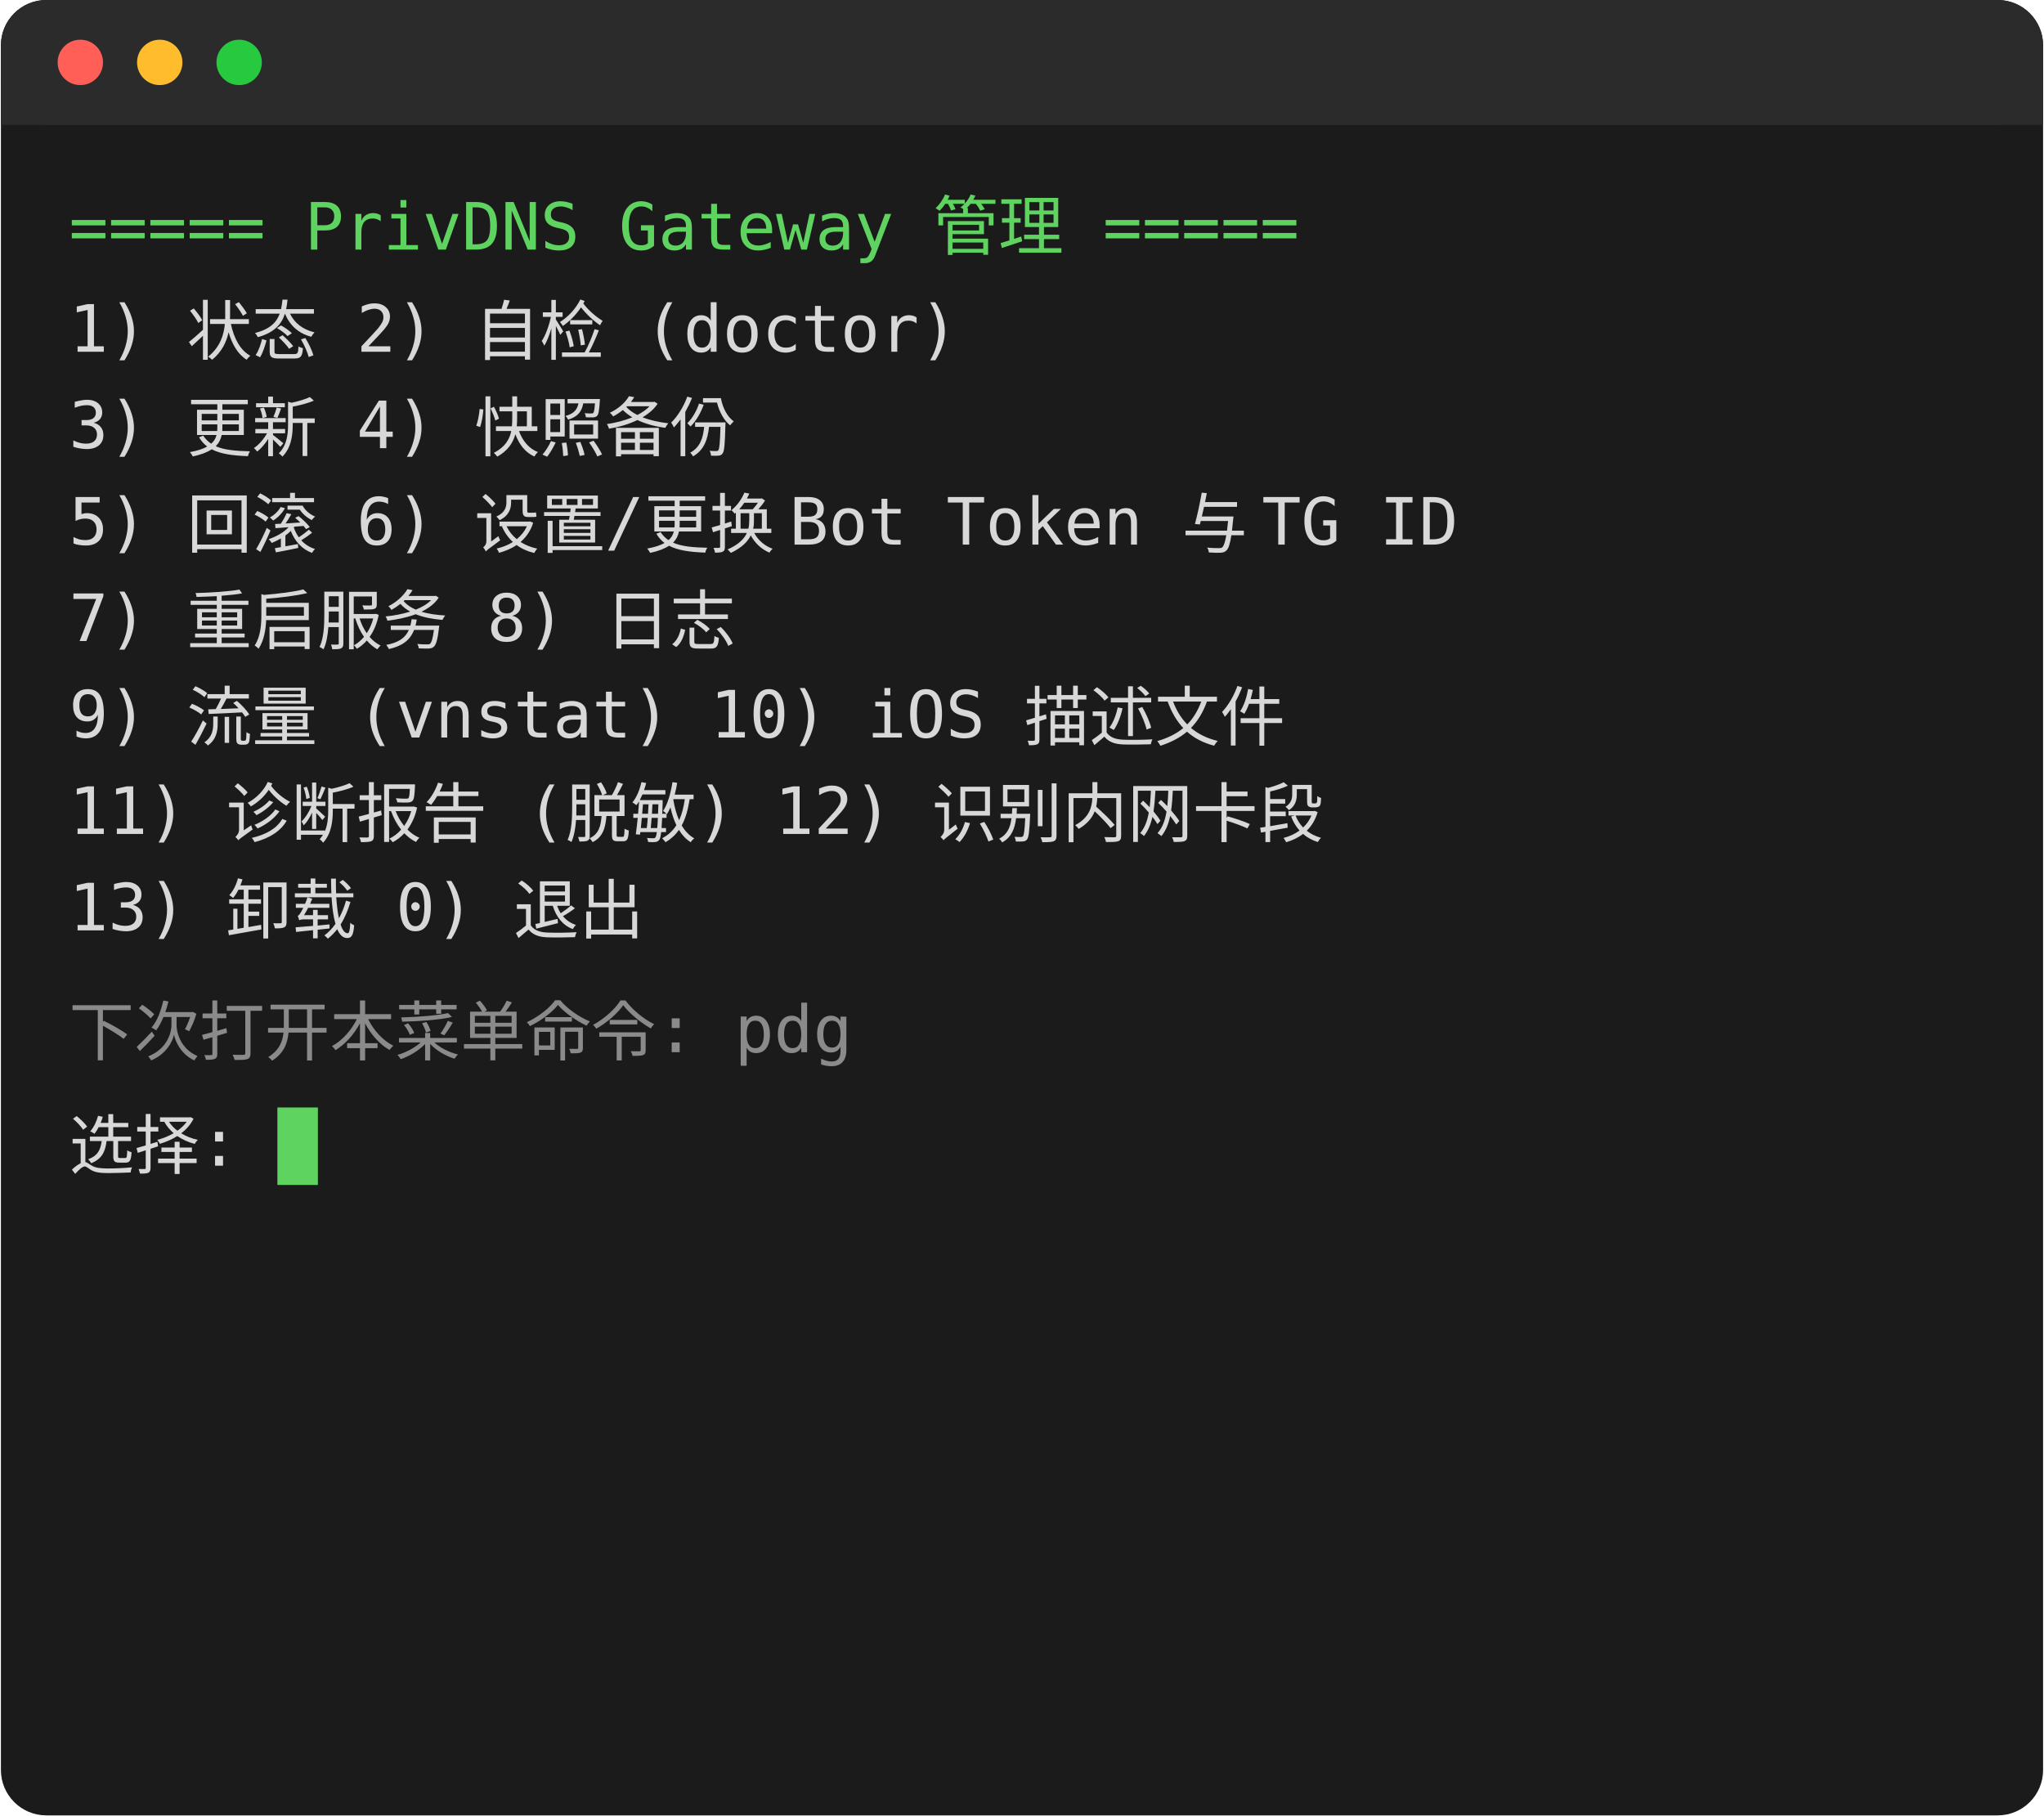
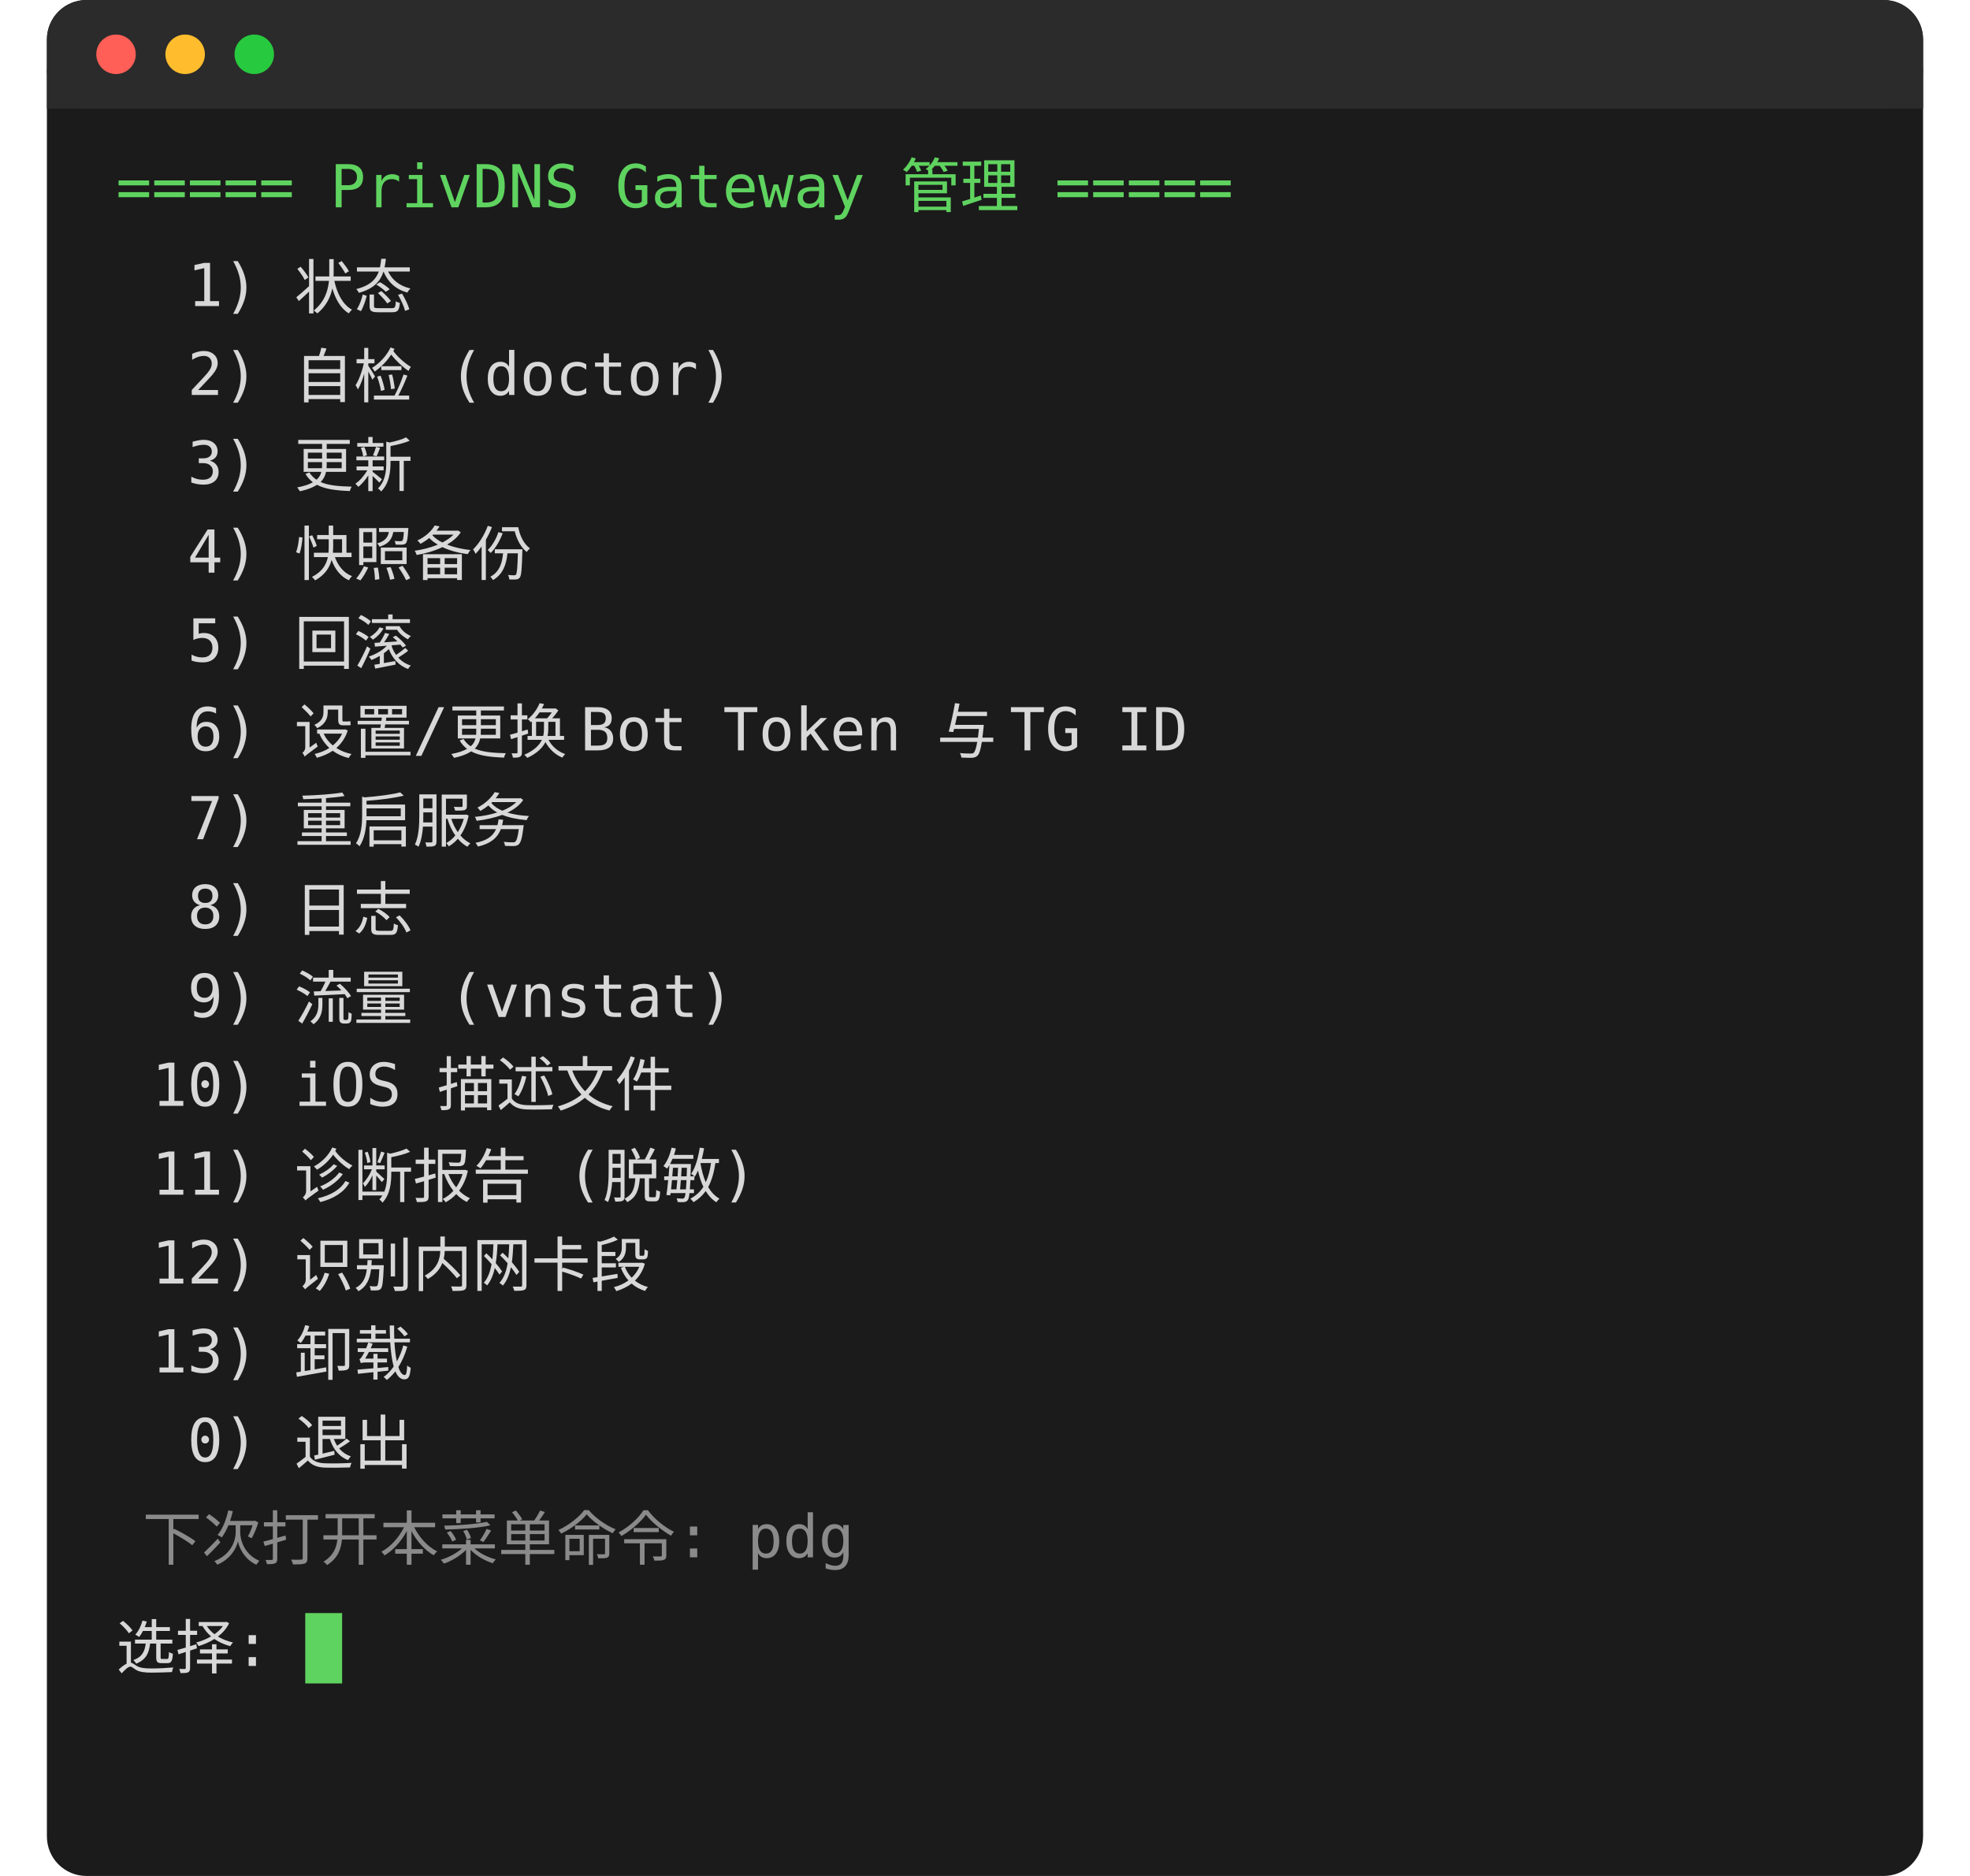
- <svg xmlns="http://www.w3.org/2000/svg" viewBox="0 0 360 320" width="420" height="373" role="img" aria-label="sudo pdg 管理菜单示意">
-   <rect x="0" y="0" width="360" height="320" rx="8" fill="#1b1b1b" />
-   <rect x="0" y="0" width="360" height="22" rx="8" fill="#2b2b2b" />
-   <rect x="0" y="14" width="360" height="8" fill="#2b2b2b" />
+ <svg xmlns="http://www.w3.org/2000/svg" viewBox="0 0 380 380" width="420" height="400" xml:space="preserve" role="img" aria-label="sudo pdg 管理菜单(竖排)示意">
+   <rect x="0" y="0" width="380" height="380" rx="8" fill="#1b1b1b" />
+   <rect x="0" y="0" width="380" height="22" rx="8" fill="#2b2b2b" />
+   <rect x="0" y="14" width="380" height="8" fill="#2b2b2b" />
  <circle cx="14" cy="11" r="4" fill="#ff5f56" />
  <circle cx="28" cy="11" r="4" fill="#ffbd2e" />
  <circle cx="42" cy="11" r="4" fill="#27c93f" />
-   <g font-family="monospace" font-size="11.5">
-     <text x="12" y="44" fill="#5fd35f">===== PrivDNS Gateway 管理 =====</text>
-     <text x="12" y="62" fill="#d8d8d8">  1) 状态            2) 自检 (doctor)</text>
-     <text x="12" y="79" fill="#d8d8d8">  3) 更新            4) 快照备份</text>
-     <text x="12" y="96" fill="#d8d8d8">  5) 回滚            6) 设置/更换 Bot Token 与 TG ID</text>
-     <text x="12" y="113" fill="#d8d8d8">  7) 重启服务        8) 日志</text>
-     <text x="12" y="130" fill="#d8d8d8">  9) 流量 (vnstat)  10) iOS 描述文件</text>
-     <text x="12" y="147" fill="#d8d8d8"> 11) 诊断报告 (脱敏) 12) 识别内网卡段</text>
-     <text x="12" y="164" fill="#d8d8d8"> 13) 卸载            0) 退出</text>
-     <text x="12" y="186" fill="#8a8a8a">  下次打开本菜单命令: pdg</text>
-     <text x="12" y="206" fill="#d8d8d8">选择: <tspan fill="#5fd35f">█</tspan>
+   <g font-family="monospace" font-size="12">
+     <text x="14" y="42" fill="#5fd35f">===== PrivDNS Gateway 管理 =====</text>
+     <text x="14" y="62" fill="#d8d8d8">  1) 状态</text>
+     <text x="14" y="80" fill="#d8d8d8">  2) 自检 (doctor)</text>
+     <text x="14" y="98" fill="#d8d8d8">  3) 更新</text>
+     <text x="14" y="116" fill="#d8d8d8">  4) 快照备份</text>
+     <text x="14" y="134" fill="#d8d8d8">  5) 回滚</text>
+     <text x="14" y="152" fill="#d8d8d8">  6) 设置/更换 Bot Token 与 TG ID</text>
+     <text x="14" y="170" fill="#d8d8d8">  7) 重启服务</text>
+     <text x="14" y="188" fill="#d8d8d8">  8) 日志</text>
+     <text x="14" y="206" fill="#d8d8d8">  9) 流量 (vnstat)</text>
+     <text x="14" y="224" fill="#d8d8d8"> 10) iOS 描述文件</text>
+     <text x="14" y="242" fill="#d8d8d8"> 11) 诊断报告 (脱敏)</text>
+     <text x="14" y="260" fill="#d8d8d8"> 12) 识别内网卡段</text>
+     <text x="14" y="278" fill="#d8d8d8"> 13) 卸载</text>
+     <text x="14" y="296" fill="#d8d8d8">  0) 退出</text>
+     <text x="14" y="316" fill="#8a8a8a">  下次打开本菜单命令: pdg</text>
+     <text x="14" y="338" fill="#d8d8d8">选择: <tspan fill="#5fd35f">█</tspan>
    </text>
  </g>
</svg>
